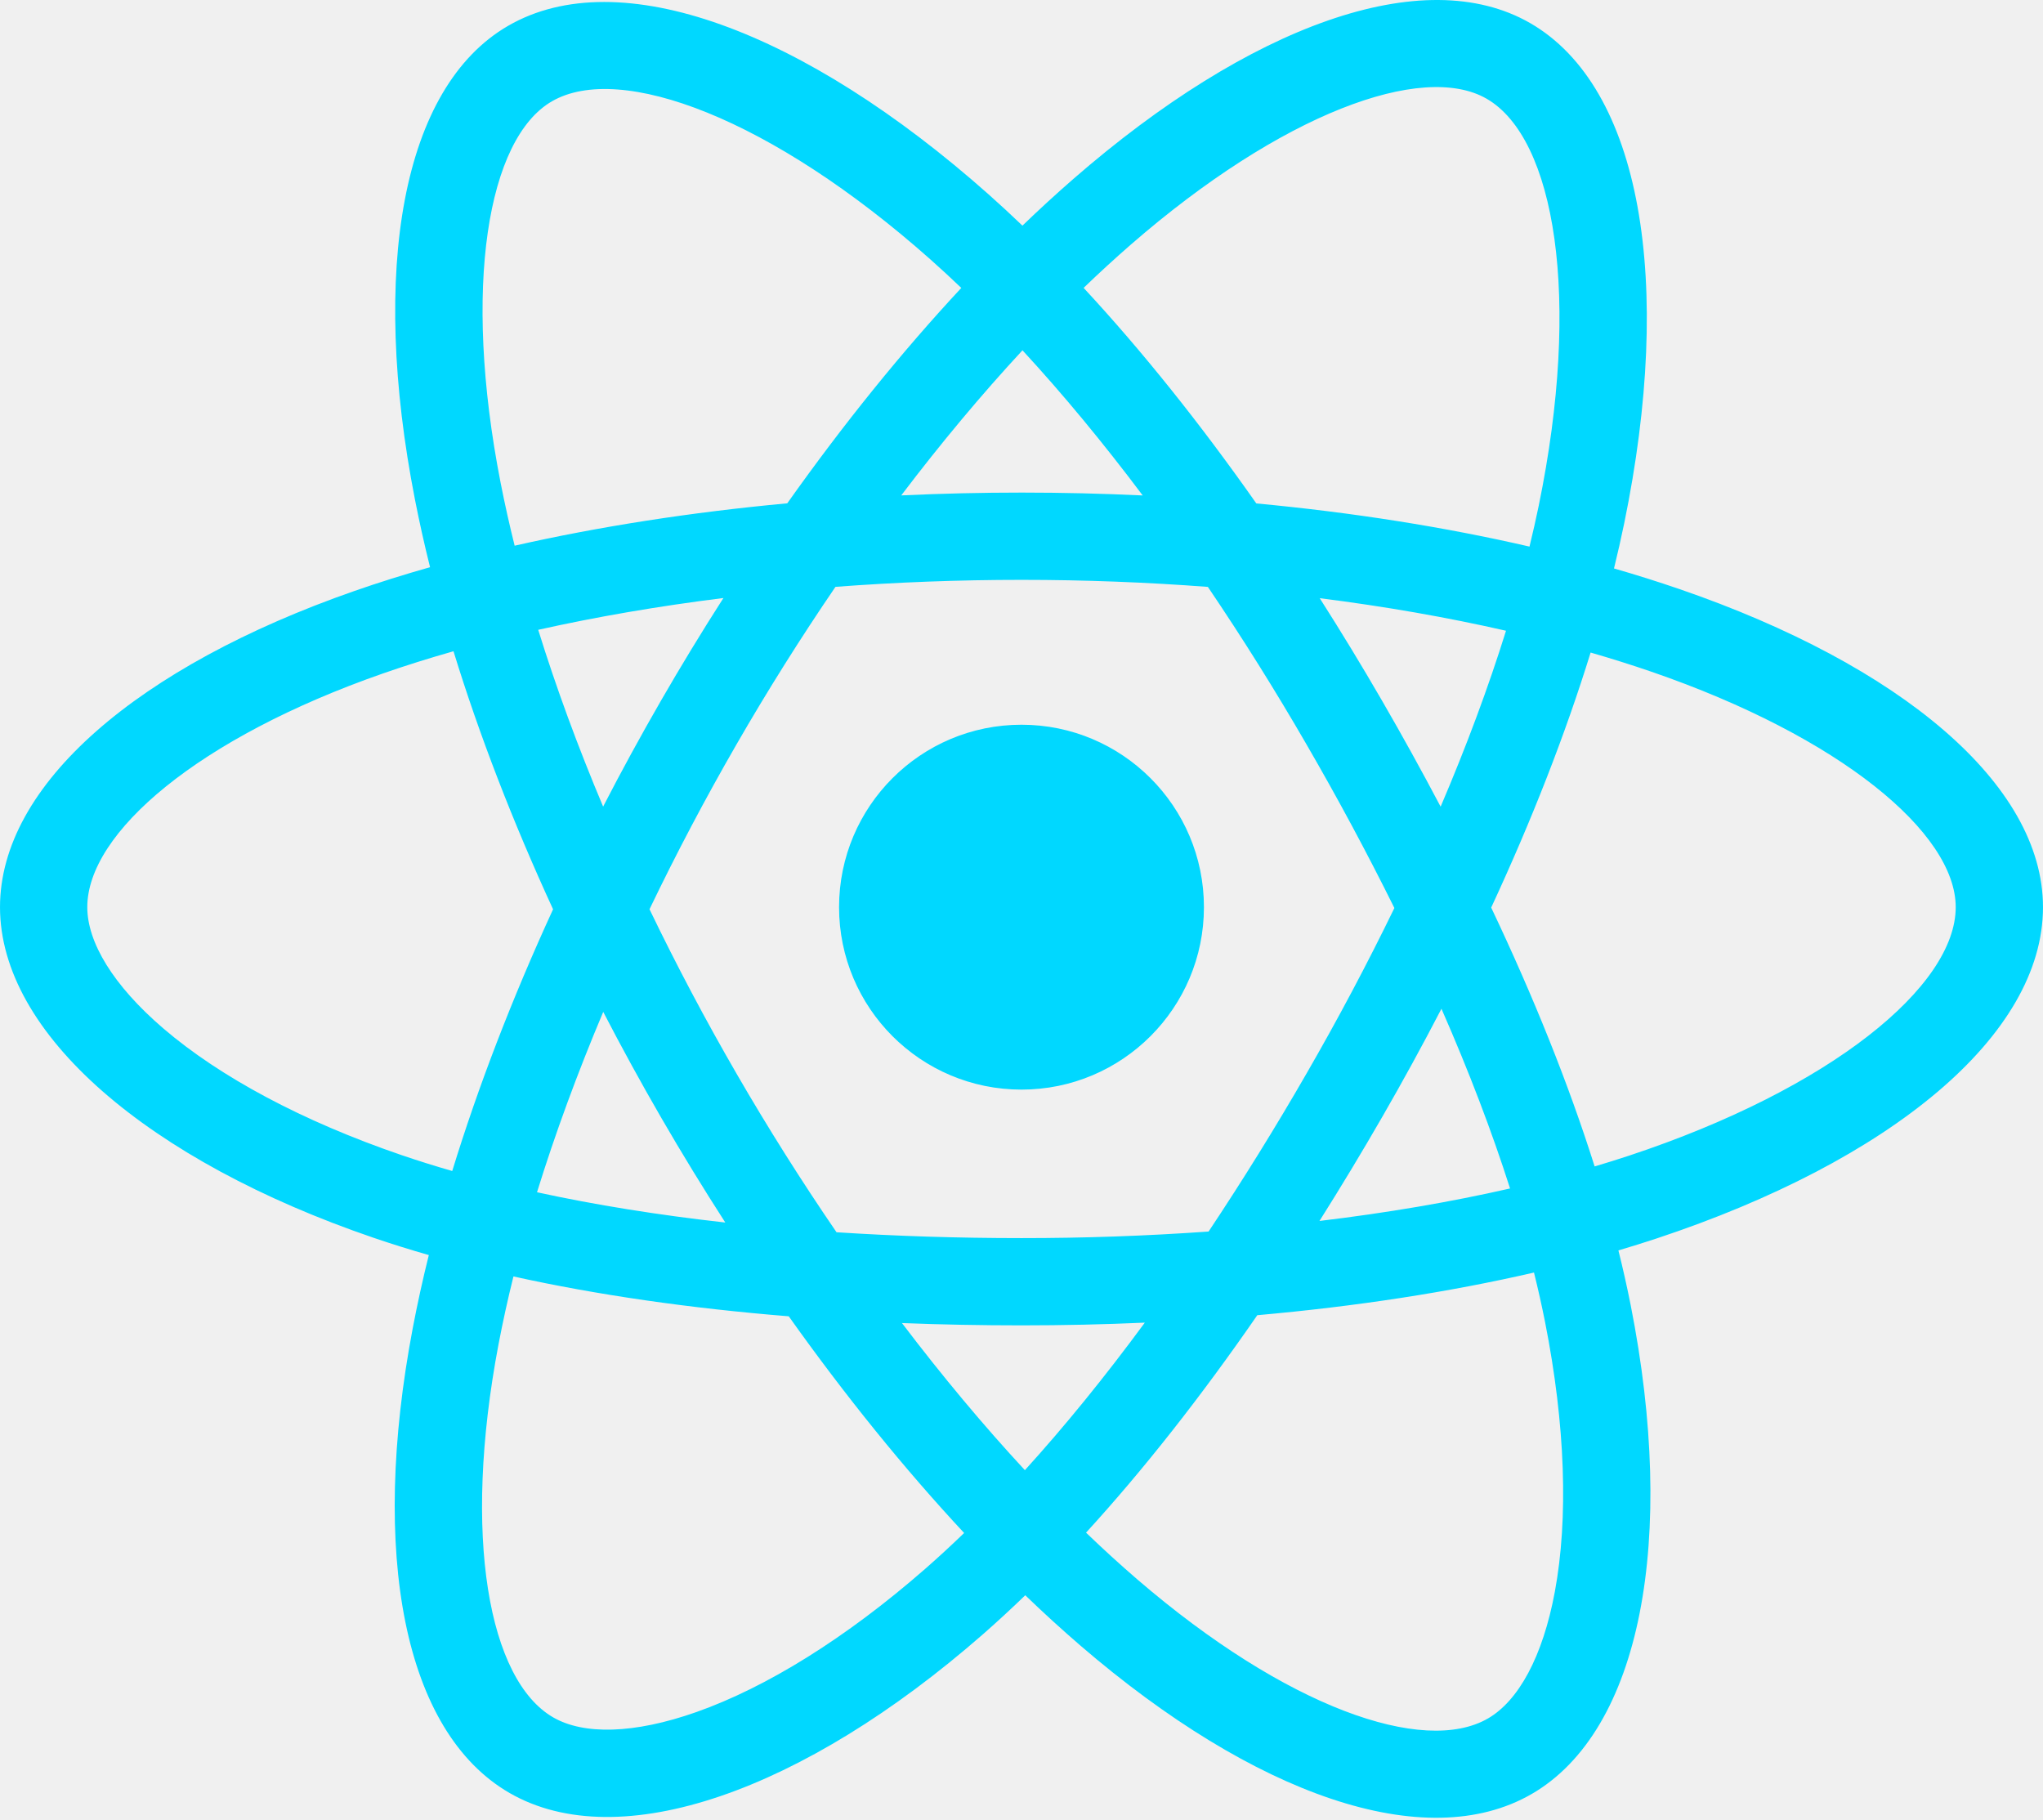
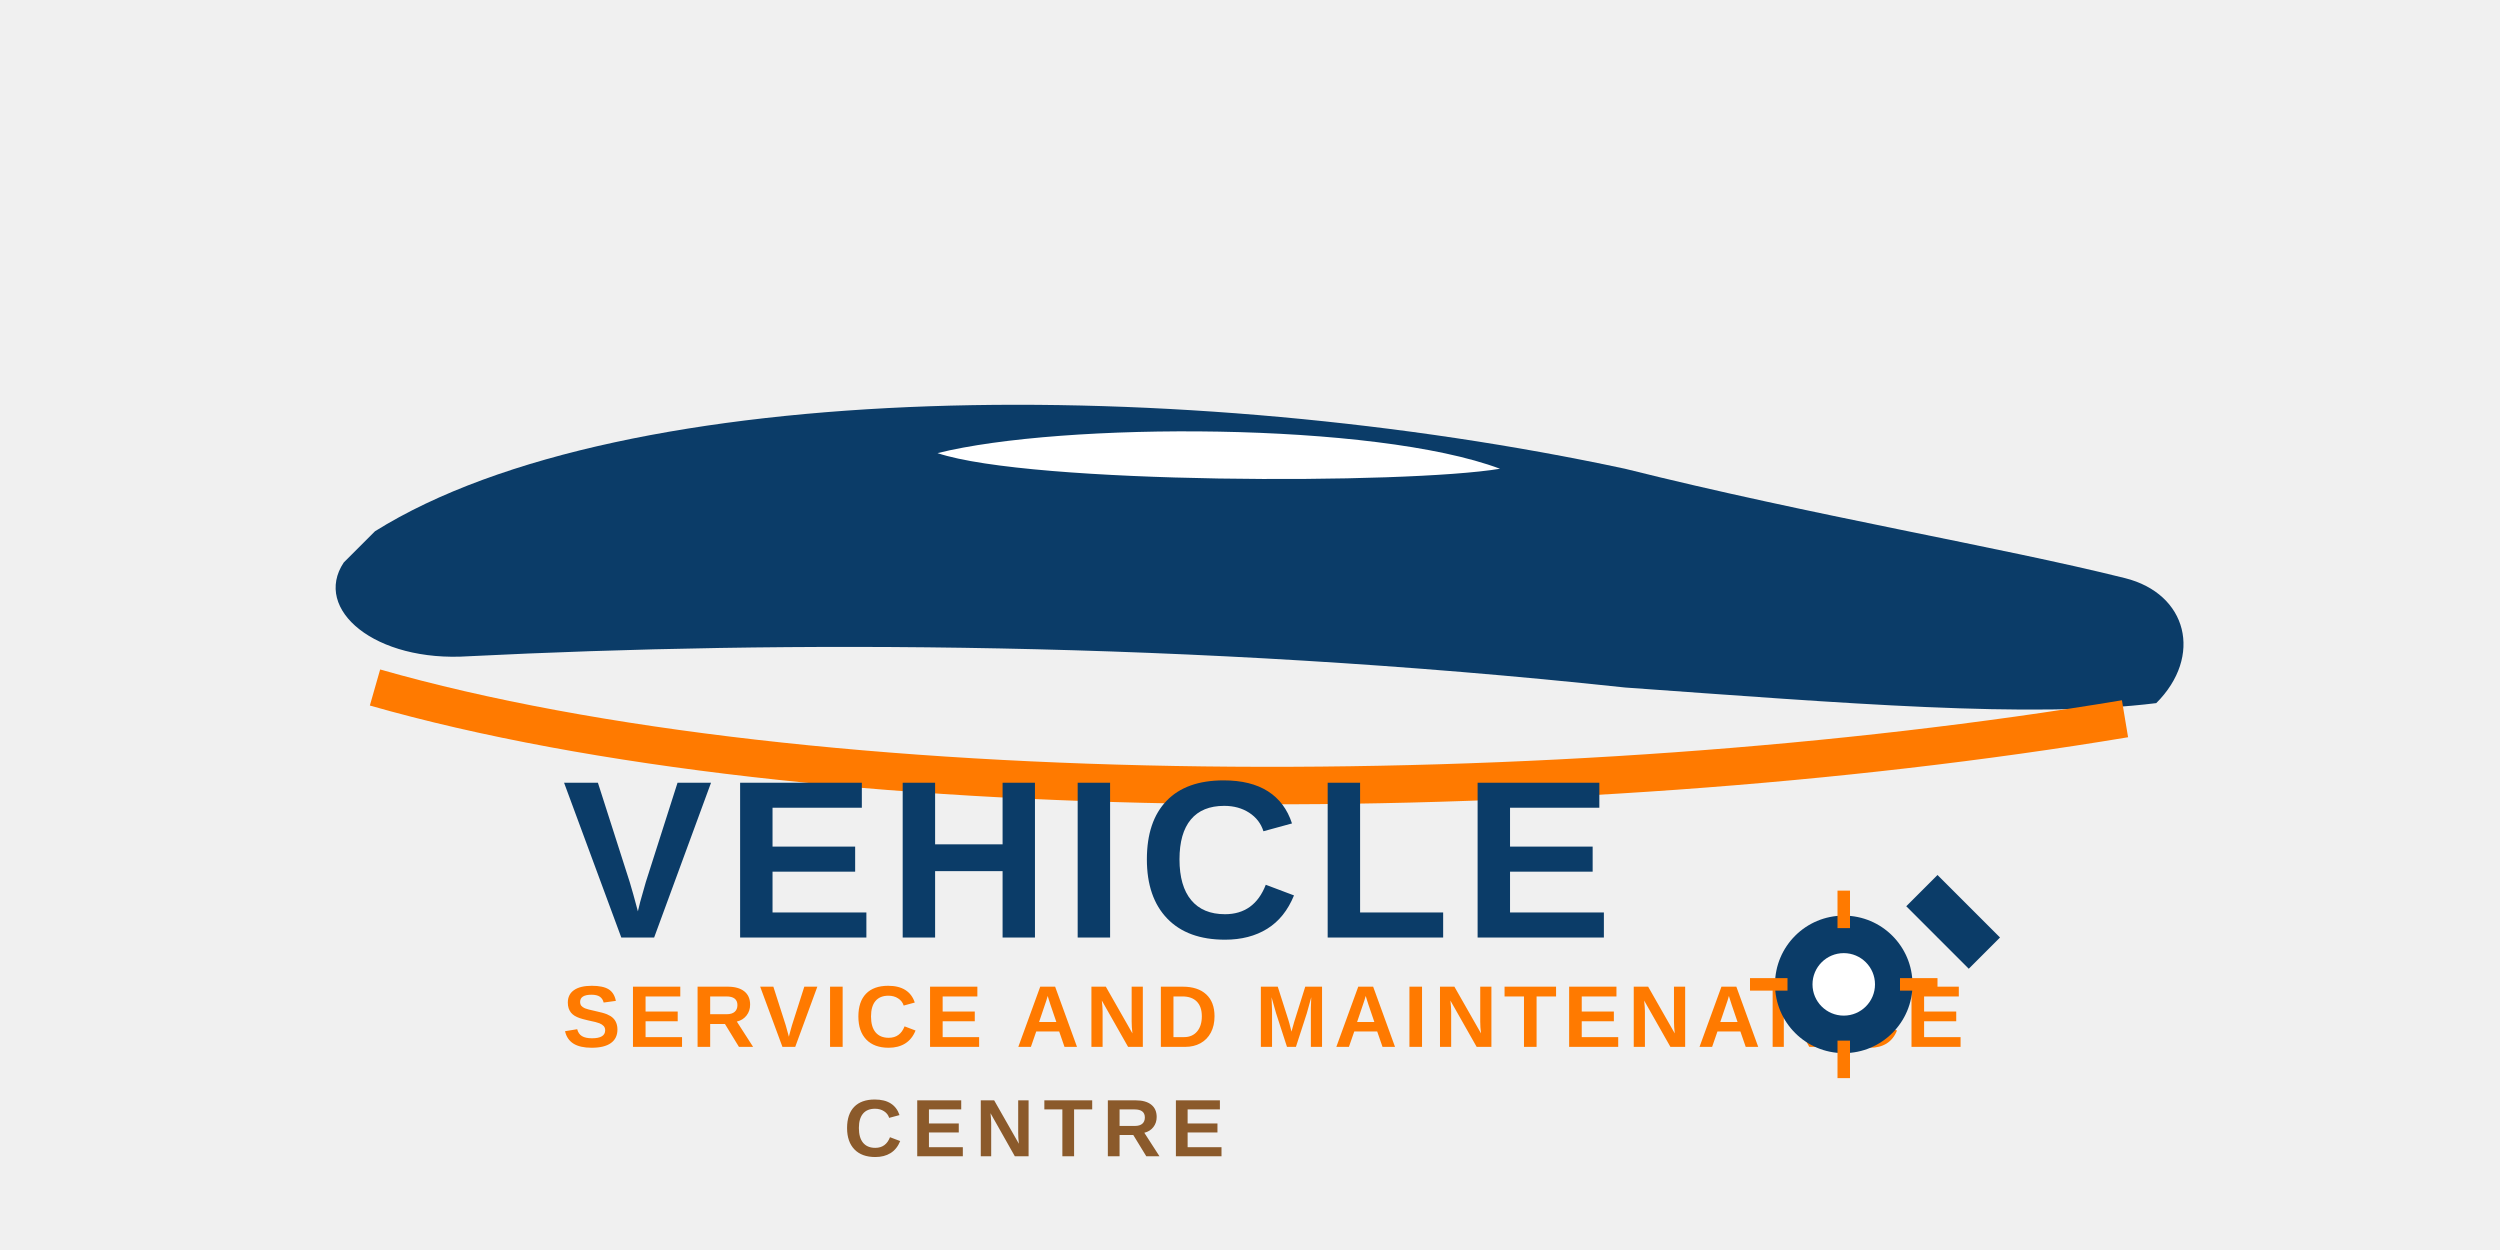
- <svg xmlns="http://www.w3.org/2000/svg" aria-hidden="true" role="img" class="iconify iconify--logos" width="35.93" height="32" preserveAspectRatio="xMidYMid meet" viewBox="0 0 256 228">
-   <path fill="#00D8FF" d="M210.483 73.824a171.49 171.49 0 0 0-8.24-2.597c.465-1.9.893-3.777 1.273-5.621c6.238-30.281 2.16-54.676-11.769-62.708c-13.355-7.7-35.196.329-57.254 19.526a171.23 171.23 0 0 0-6.375 5.848a155.866 155.866 0 0 0-4.241-3.917C100.759 3.829 77.587-4.822 63.673 3.233C50.33 10.957 46.379 33.89 51.995 62.588a170.974 170.974 0 0 0 1.892 8.48c-3.28.932-6.445 1.924-9.474 2.98C17.309 83.498 0 98.307 0 113.668c0 15.865 18.582 31.778 46.812 41.427a145.52 145.52 0 0 0 6.921 2.165a167.467 167.467 0 0 0-2.01 9.138c-5.354 28.2-1.173 50.591 12.134 58.266c13.744 7.926 36.812-.22 59.273-19.855a145.567 145.567 0 0 0 5.342-4.923a168.064 168.064 0 0 0 6.92 6.314c21.758 18.722 43.246 26.282 56.54 18.586c13.731-7.949 18.194-32.003 12.4-61.268a145.016 145.016 0 0 0-1.535-6.842c1.62-.48 3.21-.974 4.76-1.488c29.348-9.723 48.443-25.443 48.443-41.52c0-15.417-17.868-30.326-45.517-39.844Zm-6.365 70.984c-1.4.463-2.836.91-4.3 1.345c-3.24-10.257-7.612-21.163-12.963-32.432c5.106-11 9.31-21.767 12.459-31.957c2.619.758 5.16 1.557 7.61 2.4c23.69 8.156 38.14 20.213 38.14 29.504c0 9.896-15.606 22.743-40.946 31.14Zm-10.514 20.834c2.562 12.94 2.927 24.64 1.23 33.787c-1.524 8.219-4.59 13.698-8.382 15.893c-8.067 4.67-25.32-1.4-43.927-17.412a156.726 156.726 0 0 1-6.437-5.87c7.214-7.889 14.423-17.06 21.459-27.246c12.376-1.098 24.068-2.894 34.671-5.345a134.17 134.17 0 0 1 1.386 6.193ZM87.276 214.515c-7.882 2.783-14.16 2.863-17.955.675c-8.075-4.657-11.432-22.636-6.853-46.752a156.923 156.923 0 0 1 1.869-8.499c10.486 2.32 22.093 3.988 34.498 4.994c7.084 9.967 14.501 19.128 21.976 27.15a134.668 134.668 0 0 1-4.877 4.492c-9.933 8.682-19.886 14.842-28.658 17.94ZM50.35 144.747c-12.483-4.267-22.792-9.812-29.858-15.863c-6.35-5.437-9.555-10.836-9.555-15.216c0-9.322 13.897-21.212 37.076-29.293c2.813-.98 5.757-1.905 8.812-2.773c3.204 10.42 7.406 21.315 12.477 32.332c-5.137 11.18-9.399 22.249-12.634 32.792a134.718 134.718 0 0 1-6.318-1.979Zm12.378-84.26c-4.811-24.587-1.616-43.134 6.425-47.789c8.564-4.958 27.502 2.111 47.463 19.835a144.318 144.318 0 0 1 3.841 3.545c-7.438 7.987-14.787 17.08-21.808 26.988c-12.04 1.116-23.565 2.908-34.161 5.309a160.342 160.342 0 0 1-1.76-7.887Zm110.427 27.268a347.8 347.8 0 0 0-7.785-12.803c8.168 1.033 15.994 2.404 23.343 4.08c-2.206 7.072-4.956 14.465-8.193 22.045a381.151 381.151 0 0 0-7.365-13.322Zm-45.032-43.861c5.044 5.465 10.096 11.566 15.065 18.186a322.04 322.04 0 0 0-30.257-.006c4.974-6.559 10.069-12.652 15.192-18.18ZM82.802 87.83a323.167 323.167 0 0 0-7.227 13.238c-3.184-7.553-5.909-14.98-8.134-22.152c7.304-1.634 15.093-2.97 23.209-3.984a321.524 321.524 0 0 0-7.848 12.897Zm8.081 65.352c-8.385-.936-16.291-2.203-23.593-3.793c2.26-7.3 5.045-14.885 8.298-22.6a321.187 321.187 0 0 0 7.257 13.246c2.594 4.48 5.28 8.868 8.038 13.147Zm37.542 31.03c-5.184-5.592-10.354-11.779-15.403-18.433c4.902.192 9.899.29 14.978.29c5.218 0 10.376-.117 15.453-.343c-4.985 6.774-10.018 12.97-15.028 18.486Zm52.198-57.817c3.422 7.8 6.306 15.345 8.596 22.52c-7.422 1.694-15.436 3.058-23.88 4.071a382.417 382.417 0 0 0 7.859-13.026a347.403 347.403 0 0 0 7.425-13.565Zm-16.898 8.101a358.557 358.557 0 0 1-12.281 19.815a329.4 329.4 0 0 1-23.444.823c-7.967 0-15.716-.248-23.178-.732a310.202 310.202 0 0 1-12.513-19.846h.001a307.41 307.41 0 0 1-10.923-20.627a310.278 310.278 0 0 1 10.89-20.637l-.001.001a307.318 307.318 0 0 1 12.413-19.761c7.613-.576 15.42-.876 23.31-.876H128c7.926 0 15.743.303 23.354.883a329.357 329.357 0 0 1 12.335 19.695a358.489 358.489 0 0 1 11.036 20.54a329.472 329.472 0 0 1-11 20.722Zm22.56-122.124c8.572 4.944 11.906 24.881 6.52 51.026c-.344 1.668-.73 3.367-1.15 5.09c-10.622-2.452-22.155-4.275-34.23-5.408c-7.034-10.017-14.323-19.124-21.64-27.008a160.789 160.789 0 0 1 5.888-5.4c18.9-16.447 36.564-22.941 44.612-18.3ZM128 90.808c12.625 0 22.86 10.235 22.86 22.86s-10.235 22.86-22.86 22.86s-22.86-10.235-22.86-22.86s10.235-22.86 22.86-22.86Z" />
+ <svg xmlns="http://www.w3.org/2000/svg" width="800" height="400" viewBox="0 0 800 400">
+   <path d="M120 170 C200 120, 380 120, 520 150        C580 165, 640 175, 680 185        C700 190, 705 210, 690 225        C650 230, 590 225, 520 220        C380 205, 250 205, 150 210        C120 212, 100 195, 110 180 Z" fill="#0B3C68" />
+   <path d="M300 145 C340 135, 440 135, 480 150        C450 155, 330 155, 300 145 Z" fill="#ffffff" />
+   <path d="M120 220 C260 260, 500 260, 680 230" stroke="#FF7A00" stroke-width="12" fill="none" />
+   <text x="180" y="300" font-size="72" font-weight="800" font-family="Arial, Helvetica, sans-serif" fill="#0B3C68" letter-spacing="4">
+     VEHICLE
+   </text>
+   <text x="180" y="335" font-size="28" font-weight="700" font-family="Arial, Helvetica, sans-serif" fill="#FF7A00" letter-spacing="2">
+     SERVICE AND MAINTENANCE
+   </text>
+   <text x="270" y="370" font-size="26" font-weight="700" font-family="Arial, Helvetica, sans-serif" fill="#8B5A2B" letter-spacing="3">
+     CENTRE
+   </text>
+   <circle cx="590" cy="315" r="22" fill="#0B3C68" />
+   <circle cx="590" cy="315" r="10" fill="#ffffff" />
+   <rect x="588" y="285" width="4" height="12" fill="#FF7A00" />
+   <rect x="588" y="333" width="4" height="12" fill="#FF7A00" />
+   <rect x="560" y="313" width="12" height="4" fill="#FF7A00" />
+   <rect x="608" y="313" width="12" height="4" fill="#FF7A00" />
+   <path d="M620 280 L640 300 L630 310 L610 290 Z" fill="#0B3C68" />
</svg>
